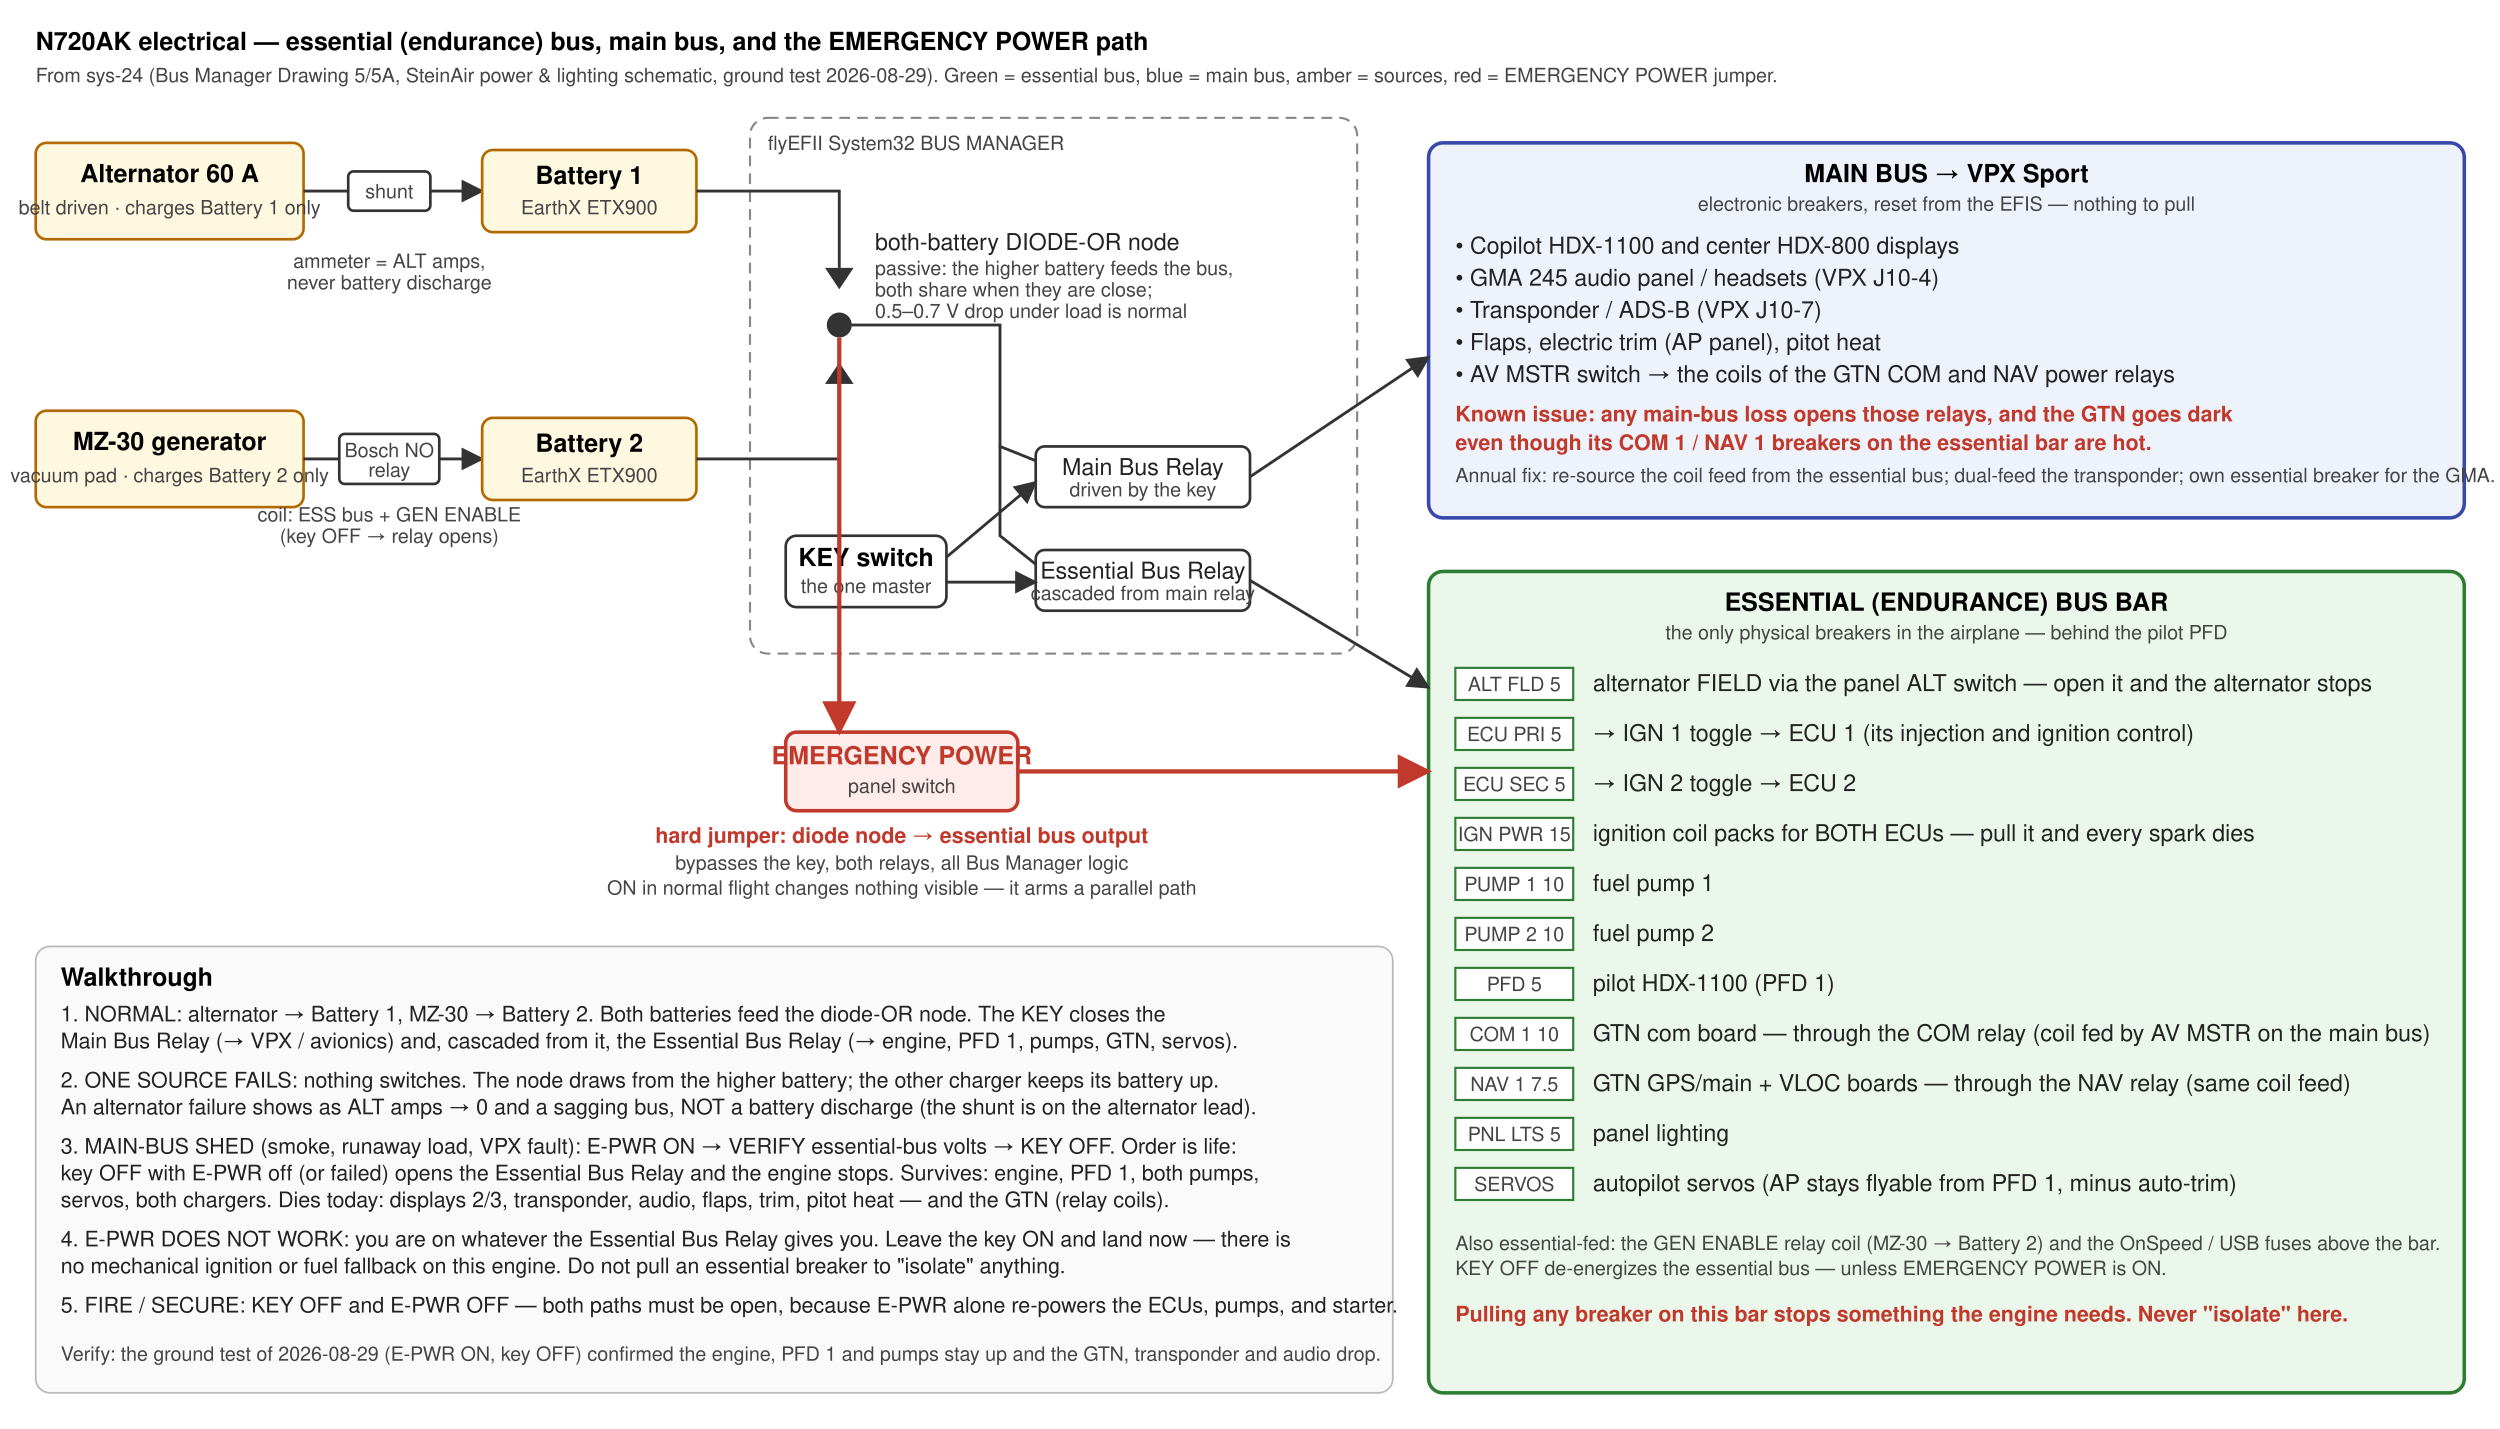
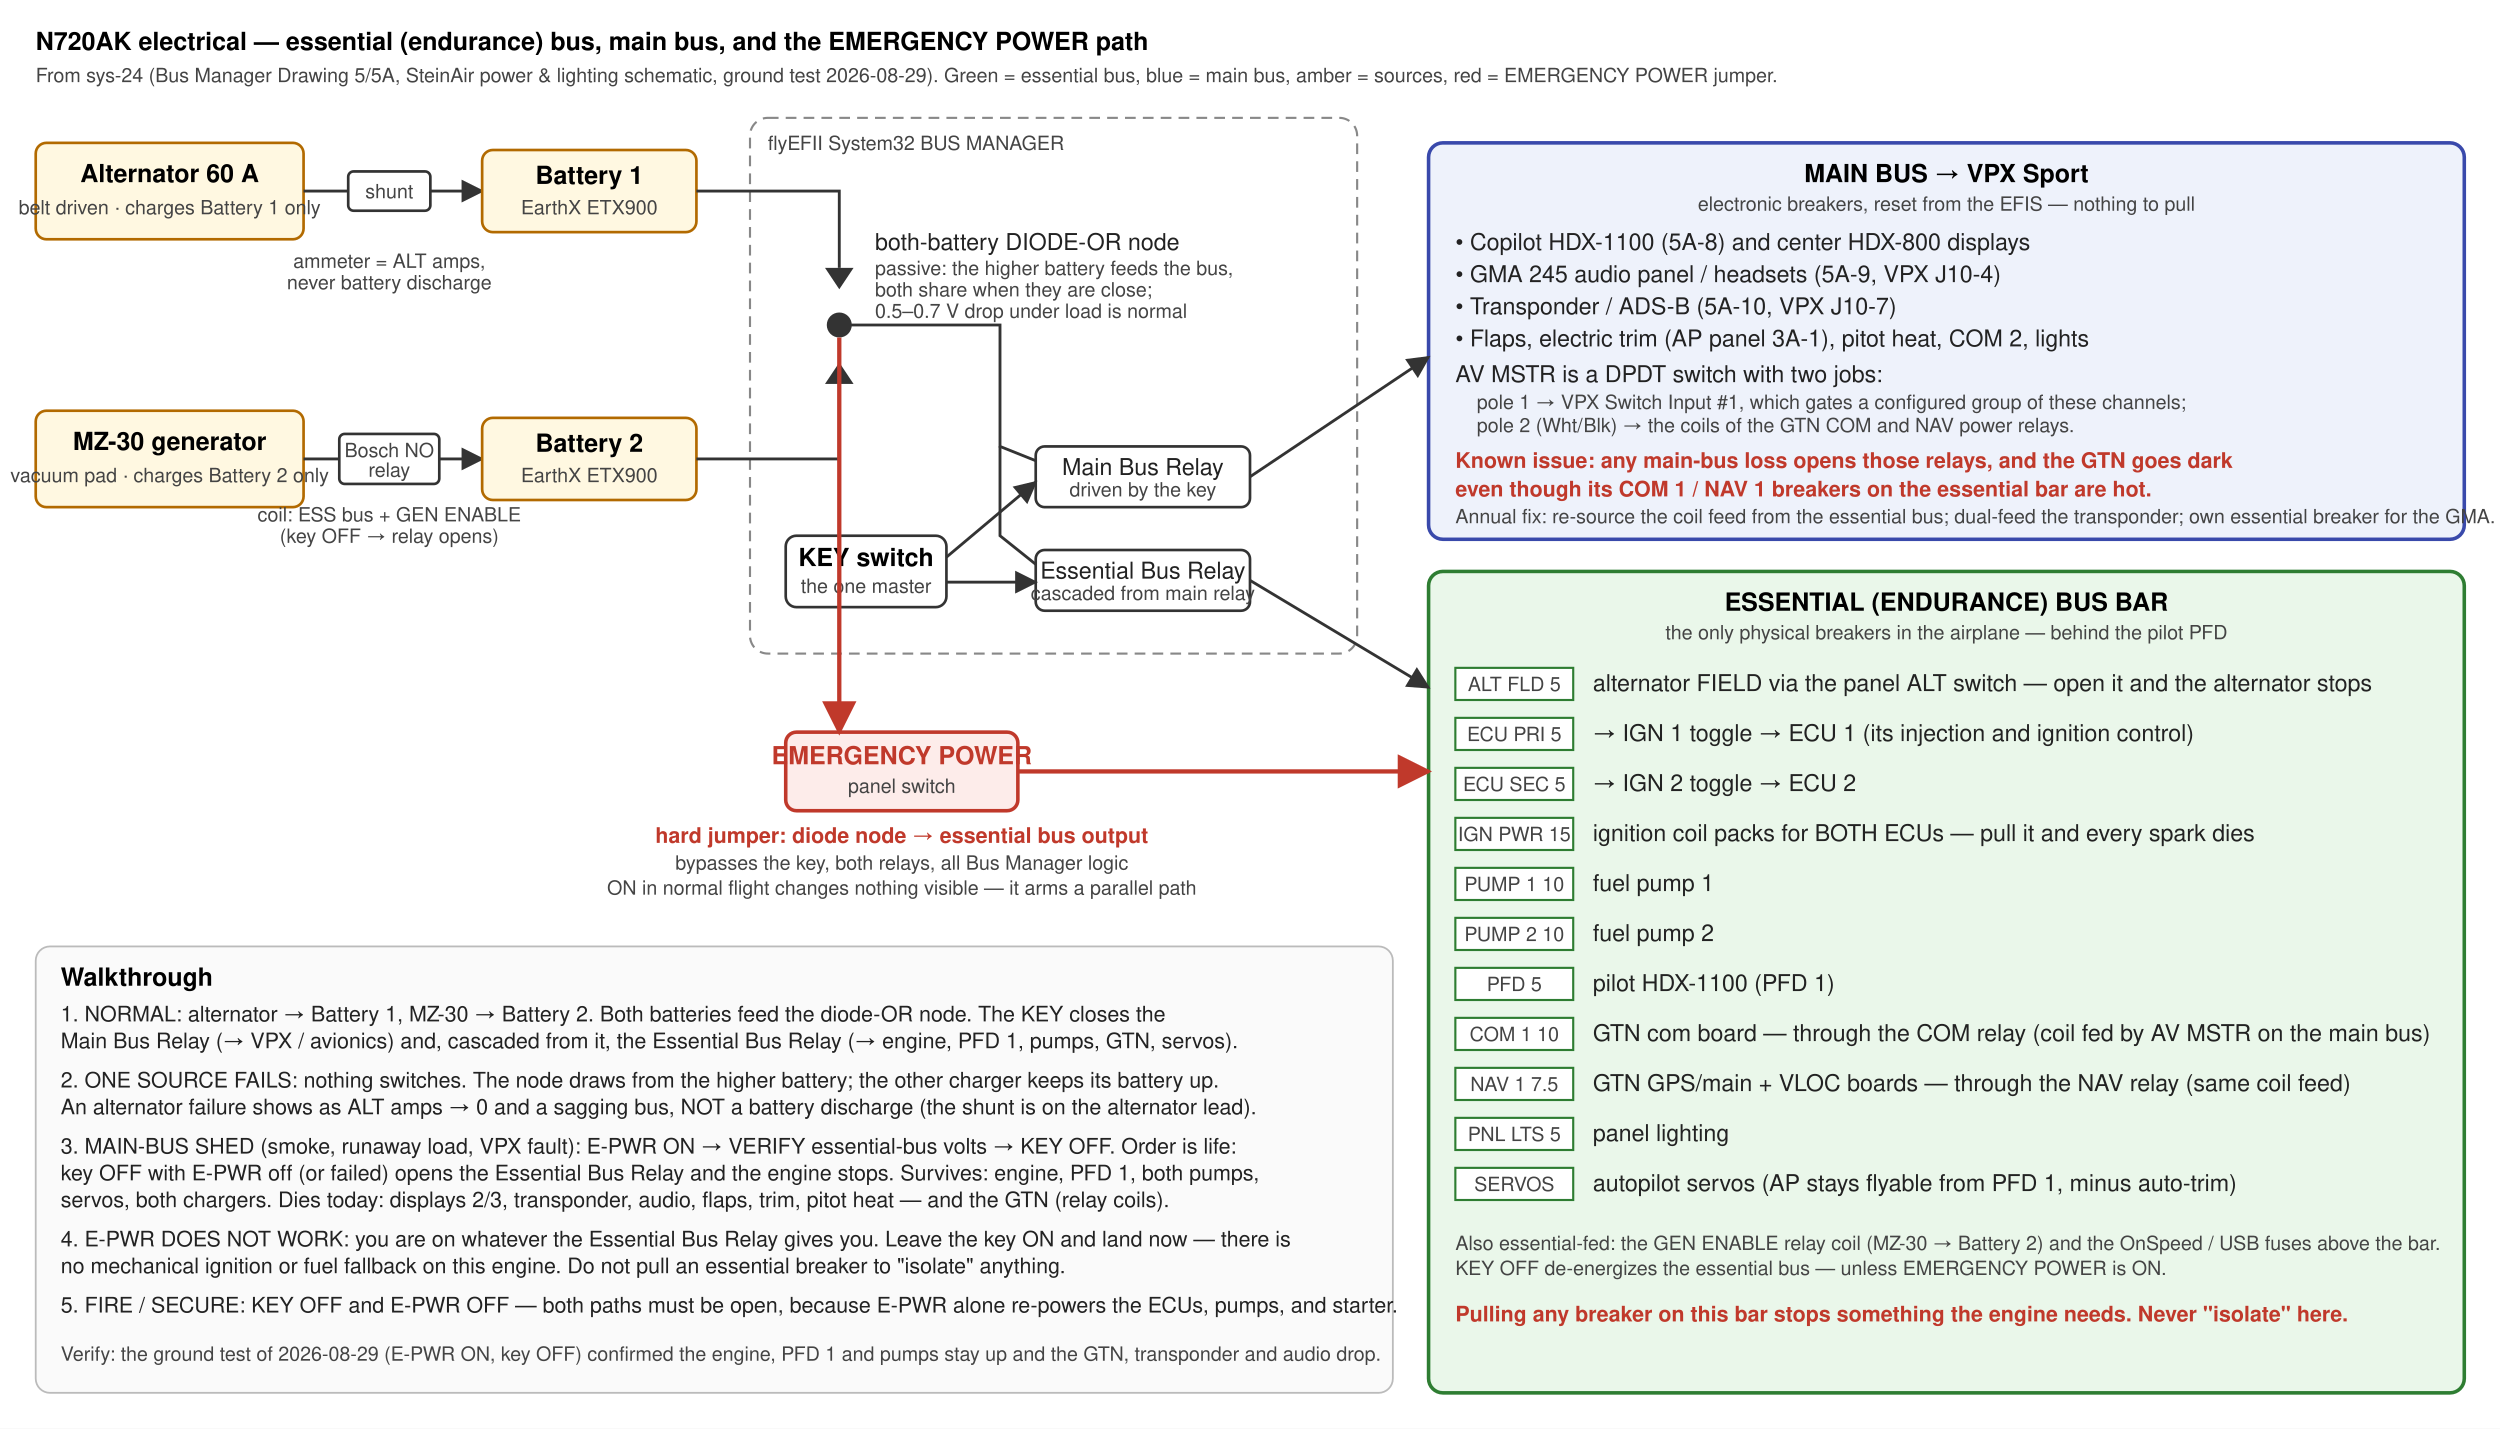
<svg xmlns="http://www.w3.org/2000/svg" viewBox="0 0 1400 800" width="1400" height="800" font-family="Helvetica, Arial, sans-serif" font-size="13">
  <defs>
    <marker id="arr" viewBox="0 0 10 10" refX="9" refY="5" markerWidth="8" markerHeight="8" orient="auto-start-reverse">
      <path d="M0,0 L10,5 L0,10 z" fill="#333" />
    </marker>
    <marker id="arrR" viewBox="0 0 10 10" refX="9" refY="5" markerWidth="8" markerHeight="8" orient="auto-start-reverse">
      <path d="M0,0 L10,5 L0,10 z" fill="#c0392b" />
    </marker>
    <style>
      .box{fill:#fff;stroke:#333;stroke-width:1.5}
      .ess{fill:#eaf7ea;stroke:#2e7d32;stroke-width:2}
      .main{fill:#eef2fb;stroke:#3949ab;stroke-width:2}
      .src{fill:#fff8e1;stroke:#b26a00;stroke-width:1.5}
      .bm{fill:none;stroke:#888;stroke-width:1.2;stroke-dasharray:6 4}
      .w{fill:none;stroke:#333;stroke-width:1.6;marker-end:url(#arr)}
      .wn{fill:none;stroke:#333;stroke-width:1.6}
      .epwr{fill:none;stroke:#c0392b;stroke-width:2.4;marker-end:url(#arrR)}
      .t{fill:#222}
      .h{font-weight:bold;font-size:14px}
      .s{font-size:11px;fill:#444}
      .call{font-size:12px;fill:#c0392b;font-weight:bold}
      .brk{fill:#fff;stroke:#2e7d32;stroke-width:1.2}
      .wt{font-size:12px;fill:#222}
    </style>
  </defs>
  <rect x="0" y="0" width="1400" height="800" fill="#fff" />
  <text x="20" y="28" class="h" font-size="18">N720AK electrical — essential (endurance) bus, main bus, and the EMERGENCY POWER path</text>
  <text x="20" y="46" class="s">From sys-24 (Bus Manager Drawing 5/5A, SteinAir power &amp; lighting schematic, ground test 2026-08-29). Green = essential bus, blue = main bus, amber = sources, red = EMERGENCY POWER jumper.</text>
  <rect x="20" y="80" width="150" height="54" rx="6" class="src" />
  <text x="95" y="102" text-anchor="middle" class="h">Alternator 60 A</text>
  <text x="95" y="120" text-anchor="middle" class="s">belt driven · charges Battery 1 only</text>
  <rect x="20" y="230" width="150" height="54" rx="6" class="src" />
  <text x="95" y="252" text-anchor="middle" class="h">MZ-30 generator</text>
  <text x="95" y="270" text-anchor="middle" class="s">vacuum pad · charges Battery 2 only</text>
  <rect x="195" y="96" width="46" height="22" rx="3" class="box" />
  <text x="218" y="111" text-anchor="middle" class="s">shunt</text>
  <path d="M170 107 L195 107" class="wn" />
  <path d="M241 107 L270 107" class="w" />
  <text x="218" y="150" text-anchor="middle" class="s">ammeter = ALT amps,</text>
  <text x="218" y="162" text-anchor="middle" class="s">never battery discharge</text>
  <rect x="190" y="243" width="56" height="28" rx="3" class="box" />
  <text x="218" y="256" text-anchor="middle" class="s">Bosch NO</text>
  <text x="218" y="267" text-anchor="middle" class="s">relay</text>
  <path d="M170 257 L190 257" class="wn" />
  <path d="M246 257 L270 257" class="w" />
  <text x="218" y="292" text-anchor="middle" class="s">coil: ESS bus + GEN ENABLE</text>
  <text x="218" y="304" text-anchor="middle" class="s">(key OFF → relay opens)</text>
  <rect x="270" y="84" width="120" height="46" rx="6" class="src" />
  <text x="330" y="103" text-anchor="middle" class="h">Battery 1</text>
  <text x="330" y="120" text-anchor="middle" class="s">EarthX ETX900</text>
  <rect x="270" y="234" width="120" height="46" rx="6" class="src" />
  <text x="330" y="253" text-anchor="middle" class="h">Battery 2</text>
  <text x="330" y="270" text-anchor="middle" class="s">EarthX ETX900</text>
  <rect x="420" y="66" width="340" height="300" rx="10" class="bm" />
  <text x="430" y="84" class="s">flyEFII System32 BUS MANAGER</text>
  <path d="M390 107 L470 107 L470 150" class="wn" />
  <path d="M390 257 L470 257 L470 215" class="wn" />
  <polygon points="462,150 478,150 470,162" fill="#333" />
  <polygon points="462,215 478,215 470,203" fill="#333" />
  <circle cx="470" cy="182" r="7" fill="#333" />
  <text x="490" y="140" class="t">both-battery DIODE-OR node</text>
  <text x="490" y="154" class="s">passive: the higher battery feeds the bus,</text>
  <text x="490" y="166" class="s">both share when they are close;</text>
  <text x="490" y="178" class="s">0.5–0.7 V drop under load is normal</text>
  <rect x="440" y="300" width="90" height="40" rx="6" class="box" />
  <text x="485" y="317" text-anchor="middle" class="h">KEY switch</text>
  <text x="485" y="332" text-anchor="middle" class="s">the one master</text>
  <rect x="580" y="250" width="120" height="34" rx="5" class="box" />
  <text x="640" y="266" text-anchor="middle" class="t">Main Bus Relay</text>
  <text x="640" y="278" text-anchor="middle" class="s">driven by the key</text>
  <rect x="580" y="308" width="120" height="34" rx="5" class="box" />
  <text x="640" y="324" text-anchor="middle" class="t">Essential Bus Relay</text>
  <text x="640" y="336" text-anchor="middle" class="s">cascaded from main relay</text>
  <path d="M530 312 L580 270" class="w" />
  <path d="M530 326 L580 326" class="w" />
  <path d="M470 182 L560 182 L560 250 L580 258" class="wn" />
  <path d="M560 250 L560 300 L580 316" class="wn" />
-   <rect x="800" y="80" width="580" height="210" rx="8" class="main" />
+   <rect x="800" y="80" width="580" height="222" rx="8" class="main" />
  <text x="1090" y="102" text-anchor="middle" class="h">MAIN BUS → VPX Sport</text>
  <text x="1090" y="118" text-anchor="middle" class="s">electronic breakers, reset from the EFIS — nothing to pull</text>
-   <text x="815" y="142" class="t">• Copilot HDX-1100 and center HDX-800 displays</text>
-   <text x="815" y="160" class="t">• GMA 245 audio panel / headsets (VPX J10-4)</text>
-   <text x="815" y="178" class="t">• Transponder / ADS-B (VPX J10-7)</text>
-   <text x="815" y="196" class="t">• Flaps, electric trim (AP panel), pitot heat</text>
-   <text x="815" y="214" class="t">• AV MSTR switch → the coils of the GTN COM and NAV power relays</text>
-   <text x="815" y="236" class="call">Known issue: any main-bus loss opens those relays, and the GTN goes dark</text>
-   <text x="815" y="252" class="call">even though its COM 1 / NAV 1 breakers on the essential bar are hot.</text>
-   <text x="815" y="270" class="s">Annual fix: re-source the coil feed from the essential bus; dual-feed the transponder; own essential breaker for the GMA.</text>
+   <text x="815" y="140" class="t">• Copilot HDX-1100 (5A-8) and center HDX-800 displays</text>
+   <text x="815" y="158" class="t">• GMA 245 audio panel / headsets (5A-9, VPX J10-4)</text>
+   <text x="815" y="176" class="t">• Transponder / ADS-B (5A-10, VPX J10-7)</text>
+   <text x="815" y="194" class="t">• Flaps, electric trim (AP panel 3A-1), pitot heat, COM 2, lights</text>
+   <text x="815" y="214" class="t">AV MSTR is a DPDT switch with two jobs:</text>
+   <text x="827" y="229" class="s">pole 1 → VPX Switch Input #1, which gates a configured group of these channels;</text>
+   <text x="827" y="242" class="s">pole 2 (Wht/Blk) → the coils of the GTN COM and NAV power relays.</text>
+   <text x="815" y="262" class="call">Known issue: any main-bus loss opens those relays, and the GTN goes dark</text>
+   <text x="815" y="278" class="call">even though its COM 1 / NAV 1 breakers on the essential bar are hot.</text>
+   <text x="815" y="293" class="s">Annual fix: re-source the coil feed from the essential bus; dual-feed the transponder; own essential breaker for the GMA.</text>
  <path d="M700 267 L800 200" class="w" />
  <rect x="800" y="320" width="580" height="460" rx="8" class="ess" />
  <text x="1090" y="342" text-anchor="middle" class="h">ESSENTIAL (ENDURANCE) BUS BAR</text>
  <text x="1090" y="358" text-anchor="middle" class="s">the only physical breakers in the airplane — behind the pilot PFD</text>
  <path d="M700 325 L800 385" class="w" />
  <g class="t">
    <rect x="815" y="374" width="66" height="18" class="brk" />
    <text x="848" y="387" text-anchor="middle" class="s">ALT FLD 5</text>
    <text x="892" y="387">alternator FIELD via the panel ALT switch — open it and the alternator stops</text>
    <rect x="815" y="402" width="66" height="18" class="brk" />
    <text x="848" y="415" text-anchor="middle" class="s">ECU PRI 5</text>
    <text x="892" y="415">→ IGN 1 toggle → ECU 1 (its injection and ignition control)</text>
    <rect x="815" y="430" width="66" height="18" class="brk" />
    <text x="848" y="443" text-anchor="middle" class="s">ECU SEC 5</text>
    <text x="892" y="443">→ IGN 2 toggle → ECU 2</text>
    <rect x="815" y="458" width="66" height="18" class="brk" />
    <text x="848" y="471" text-anchor="middle" class="s">IGN PWR 15</text>
    <text x="892" y="471">ignition coil packs for BOTH ECUs — pull it and every spark dies</text>
    <rect x="815" y="486" width="66" height="18" class="brk" />
    <text x="848" y="499" text-anchor="middle" class="s">PUMP 1 10</text>
    <text x="892" y="499">fuel pump 1</text>
    <rect x="815" y="514" width="66" height="18" class="brk" />
    <text x="848" y="527" text-anchor="middle" class="s">PUMP 2 10</text>
    <text x="892" y="527">fuel pump 2</text>
    <rect x="815" y="542" width="66" height="18" class="brk" />
    <text x="848" y="555" text-anchor="middle" class="s">PFD 5</text>
    <text x="892" y="555">pilot HDX-1100 (PFD 1)</text>
    <rect x="815" y="570" width="66" height="18" class="brk" />
    <text x="848" y="583" text-anchor="middle" class="s">COM 1 10</text>
    <text x="892" y="583">GTN com board — through the COM relay (coil fed by AV MSTR on the main bus)</text>
    <rect x="815" y="598" width="66" height="18" class="brk" />
    <text x="848" y="611" text-anchor="middle" class="s">NAV 1 7.5</text>
    <text x="892" y="611">GTN GPS/main + VLOC boards — through the NAV relay (same coil feed)</text>
    <rect x="815" y="626" width="66" height="18" class="brk" />
    <text x="848" y="639" text-anchor="middle" class="s">PNL LTS 5</text>
    <text x="892" y="639">panel lighting</text>
    <rect x="815" y="654" width="66" height="18" class="brk" />
    <text x="848" y="667" text-anchor="middle" class="s">SERVOS</text>
    <text x="892" y="667">autopilot servos (AP stays flyable from PFD 1, minus auto-trim)</text>
    <text x="815" y="700" class="s">Also essential-fed: the GEN ENABLE relay coil (MZ-30 → Battery 2) and the OnSpeed / USB fuses above the bar.</text>
    <text x="815" y="714" class="s">KEY OFF de-energizes the essential bus — unless EMERGENCY POWER is ON.</text>
    <text x="815" y="740" class="call">Pulling any breaker on this bar stops something the engine needs. Never "isolate" here.</text>
  </g>
  <rect x="440" y="410" width="130" height="44" rx="6" fill="#fdecea" stroke="#c0392b" stroke-width="2" />
  <text x="505" y="428" text-anchor="middle" class="h" fill="#c0392b">EMERGENCY POWER</text>
  <text x="505" y="444" text-anchor="middle" class="s">panel switch</text>
  <path d="M470 189 L470 410" class="epwr" />
  <path d="M570 432 L800 432" class="epwr" />
  <text x="505" y="472" text-anchor="middle" class="call">hard jumper: diode node → essential bus output</text>
  <text x="505" y="487" text-anchor="middle" class="s">bypasses the key, both relays, all Bus Manager logic</text>
  <text x="505" y="501" text-anchor="middle" class="s">ON in normal flight changes nothing visible — it arms a parallel path</text>
  <rect x="20" y="530" width="760" height="250" rx="8" fill="#fafafa" stroke="#bbb" />
  <text x="34" y="552" class="h">Walkthrough</text>
  <text x="34" y="572" class="wt">1. NORMAL: alternator → Battery 1, MZ-30 → Battery 2. Both batteries feed the diode-OR node. The KEY closes the</text>
  <text x="34" y="587" class="wt">    Main Bus Relay (→ VPX / avionics) and, cascaded from it, the Essential Bus Relay (→ engine, PFD 1, pumps, GTN, servos).</text>
  <text x="34" y="609" class="wt">2. ONE SOURCE FAILS: nothing switches. The node draws from the higher battery; the other charger keeps its battery up.</text>
  <text x="34" y="624" class="wt">    An alternator failure shows as ALT amps → 0 and a sagging bus, NOT a battery discharge (the shunt is on the alternator lead).</text>
  <text x="34" y="646" class="wt">3. MAIN-BUS SHED (smoke, runaway load, VPX fault):  E-PWR ON → VERIFY essential-bus volts → KEY OFF.  Order is life:</text>
  <text x="34" y="661" class="wt">    key OFF with E-PWR off (or failed) opens the Essential Bus Relay and the engine stops. Survives: engine, PFD 1, both pumps,</text>
  <text x="34" y="676" class="wt">    servos, both chargers. Dies today: displays 2/3, transponder, audio, flaps, trim, pitot heat — and the GTN (relay coils).</text>
  <text x="34" y="698" class="wt">4. E-PWR DOES NOT WORK: you are on whatever the Essential Bus Relay gives you. Leave the key ON and land now — there is</text>
  <text x="34" y="713" class="wt">    no mechanical ignition or fuel fallback on this engine. Do not pull an essential breaker to "isolate" anything.</text>
  <text x="34" y="735" class="wt">5. FIRE / SECURE: KEY OFF and E-PWR OFF — both paths must be open, because E-PWR alone re-powers the ECUs, pumps, and starter.</text>
  <text x="34" y="762" class="s">Verify: the ground test of 2026-08-29 (E-PWR ON, key OFF) confirmed the engine, PFD 1 and pumps stay up and the GTN, transponder and audio drop.</text>
</svg>
